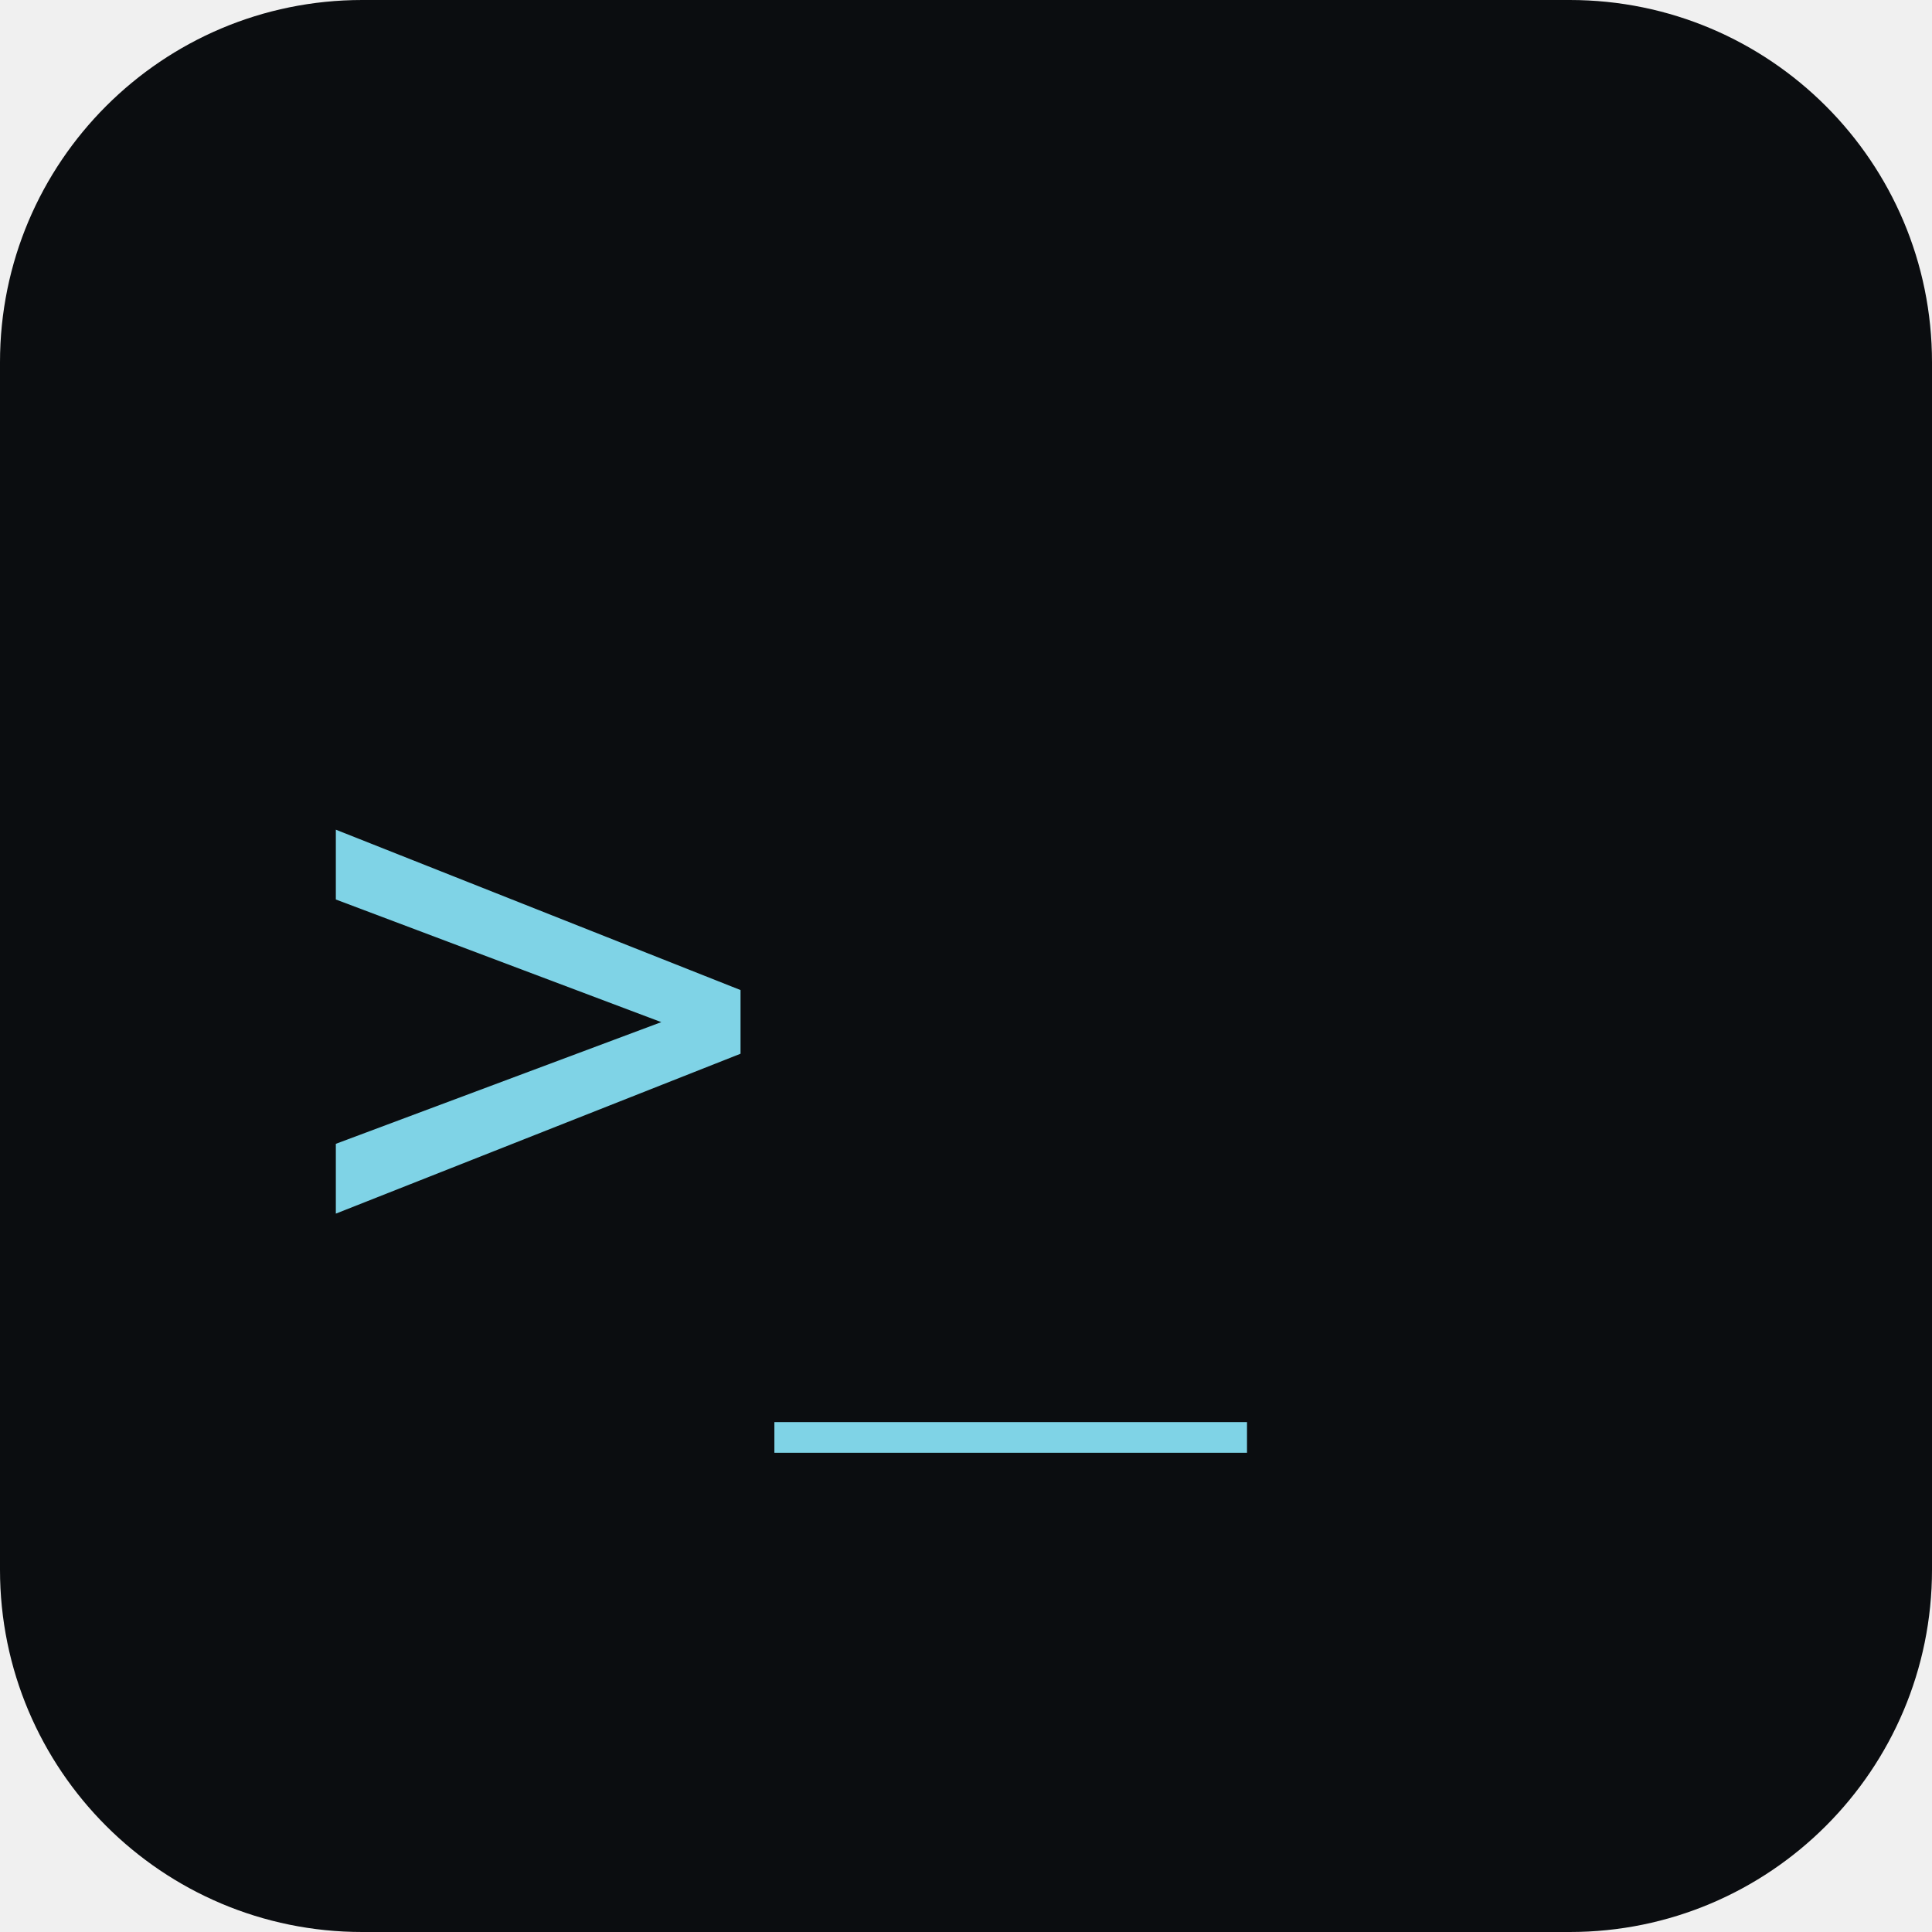
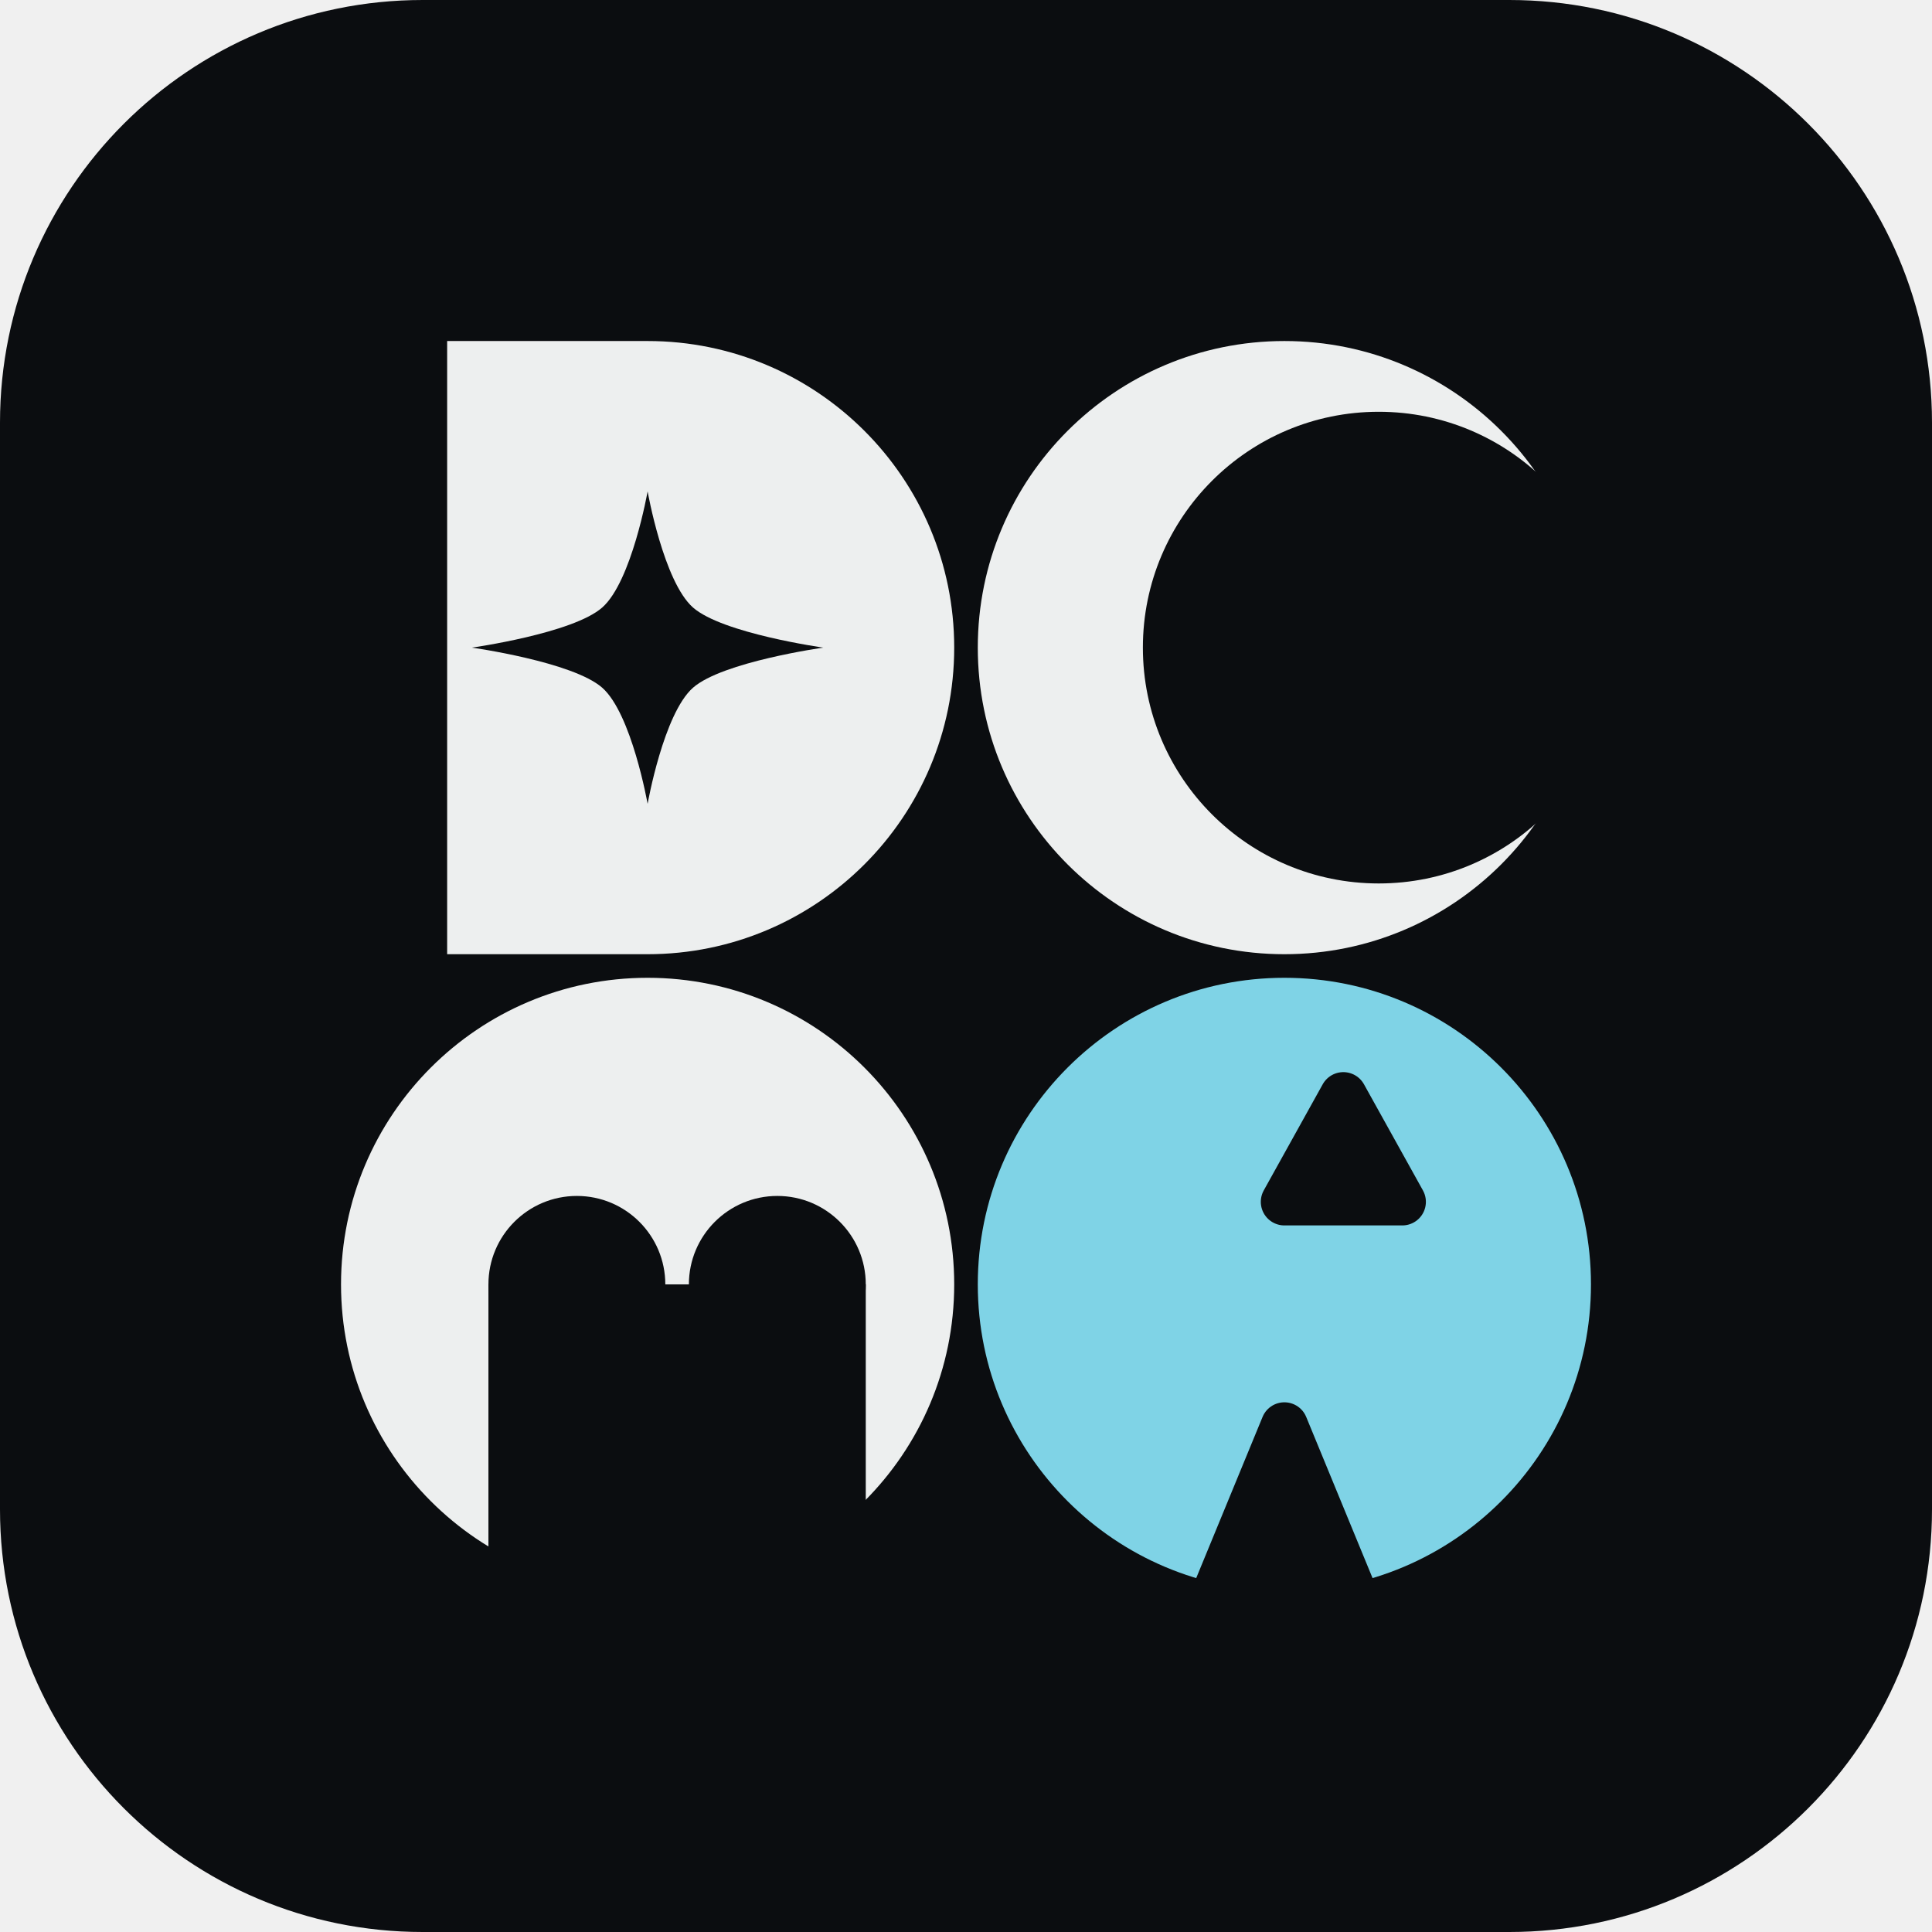
- <svg xmlns="http://www.w3.org/2000/svg" viewBox="0 0 64 64">
-   <rect width="64" height="64" rx="12" fill="#0B0D10" />
-   <text x="10" y="42" font-family="ui-monospace,Menlo,monospace" font-size="26" fill="#7FD3E6">&gt;_</text>
+ <svg xmlns="http://www.w3.org/2000/svg" viewBox="0 0 256 256" width="256" height="256">
+   <defs>
+     <mask id="mD">
+       <rect width="256" height="256" fill="#fff" />
+       <path d="M 74.0 47.5 C 74.0 47.5 76.7 62.8 81.7 67.2 C 86.7 71.6 103.8 74.0 103.8 74.0 C 103.8 74.0 86.7 76.4 81.7 80.8 C 76.7 85.2 74.0 100.5 74.0 100.5 C 74.0 100.5 71.3 85.2 66.3 80.8 C 61.3 76.4 44.2 74.0 44.2 74.0 C 44.2 74.0 61.3 71.6 66.3 67.2 C 71.3 62.8 74.0 47.5 74.0 47.5 Z" fill="#000" />
+     </mask>
+     <mask id="mC">
+       <rect width="256" height="256" fill="#fff" />
+       <circle cx="198" cy="74" r="40" fill="#000" />
+     </mask>
+     <mask id="mM">
+       <rect width="256" height="256" fill="#fff" />
+       <circle cx="62" cy="182" r="15" fill="#000" />
+       <circle cx="96" cy="182" r="15" fill="#000" />
+       <rect x="47" y="182" width="64" height="60" fill="#000" />
+     </mask>
+     <mask id="mA">
+       <rect width="256" height="256" fill="#fff" />
+       <path d="M182 168L192 150L202 168Z" fill="#000" stroke="#000" stroke-width="8" stroke-linejoin="round" />
+       <path d="M168 240L182 206L196 240Z" fill="#000" stroke="#000" stroke-width="8" stroke-linejoin="round" />
+     </mask>
+   </defs>
+   <rect width="256" height="256" rx="56" fill="#0B0D10" />
+   <g transform="translate(28, 28) scale(0.78125)">
+     <path d="M40 22H74A52 52 0 0 1 74 126H40Z" fill="#EDEFEF" mask="url(#mD)" />
+     <circle cx="182" cy="74" r="52" fill="#EDEFEF" mask="url(#mC)" />
+     <circle cx="74" cy="182" r="52" fill="#EDEFEF" mask="url(#mM)" />
+     <circle cx="182" cy="182" r="52" fill="#7FD3E6" mask="url(#mA)" />
+   </g>
</svg>
